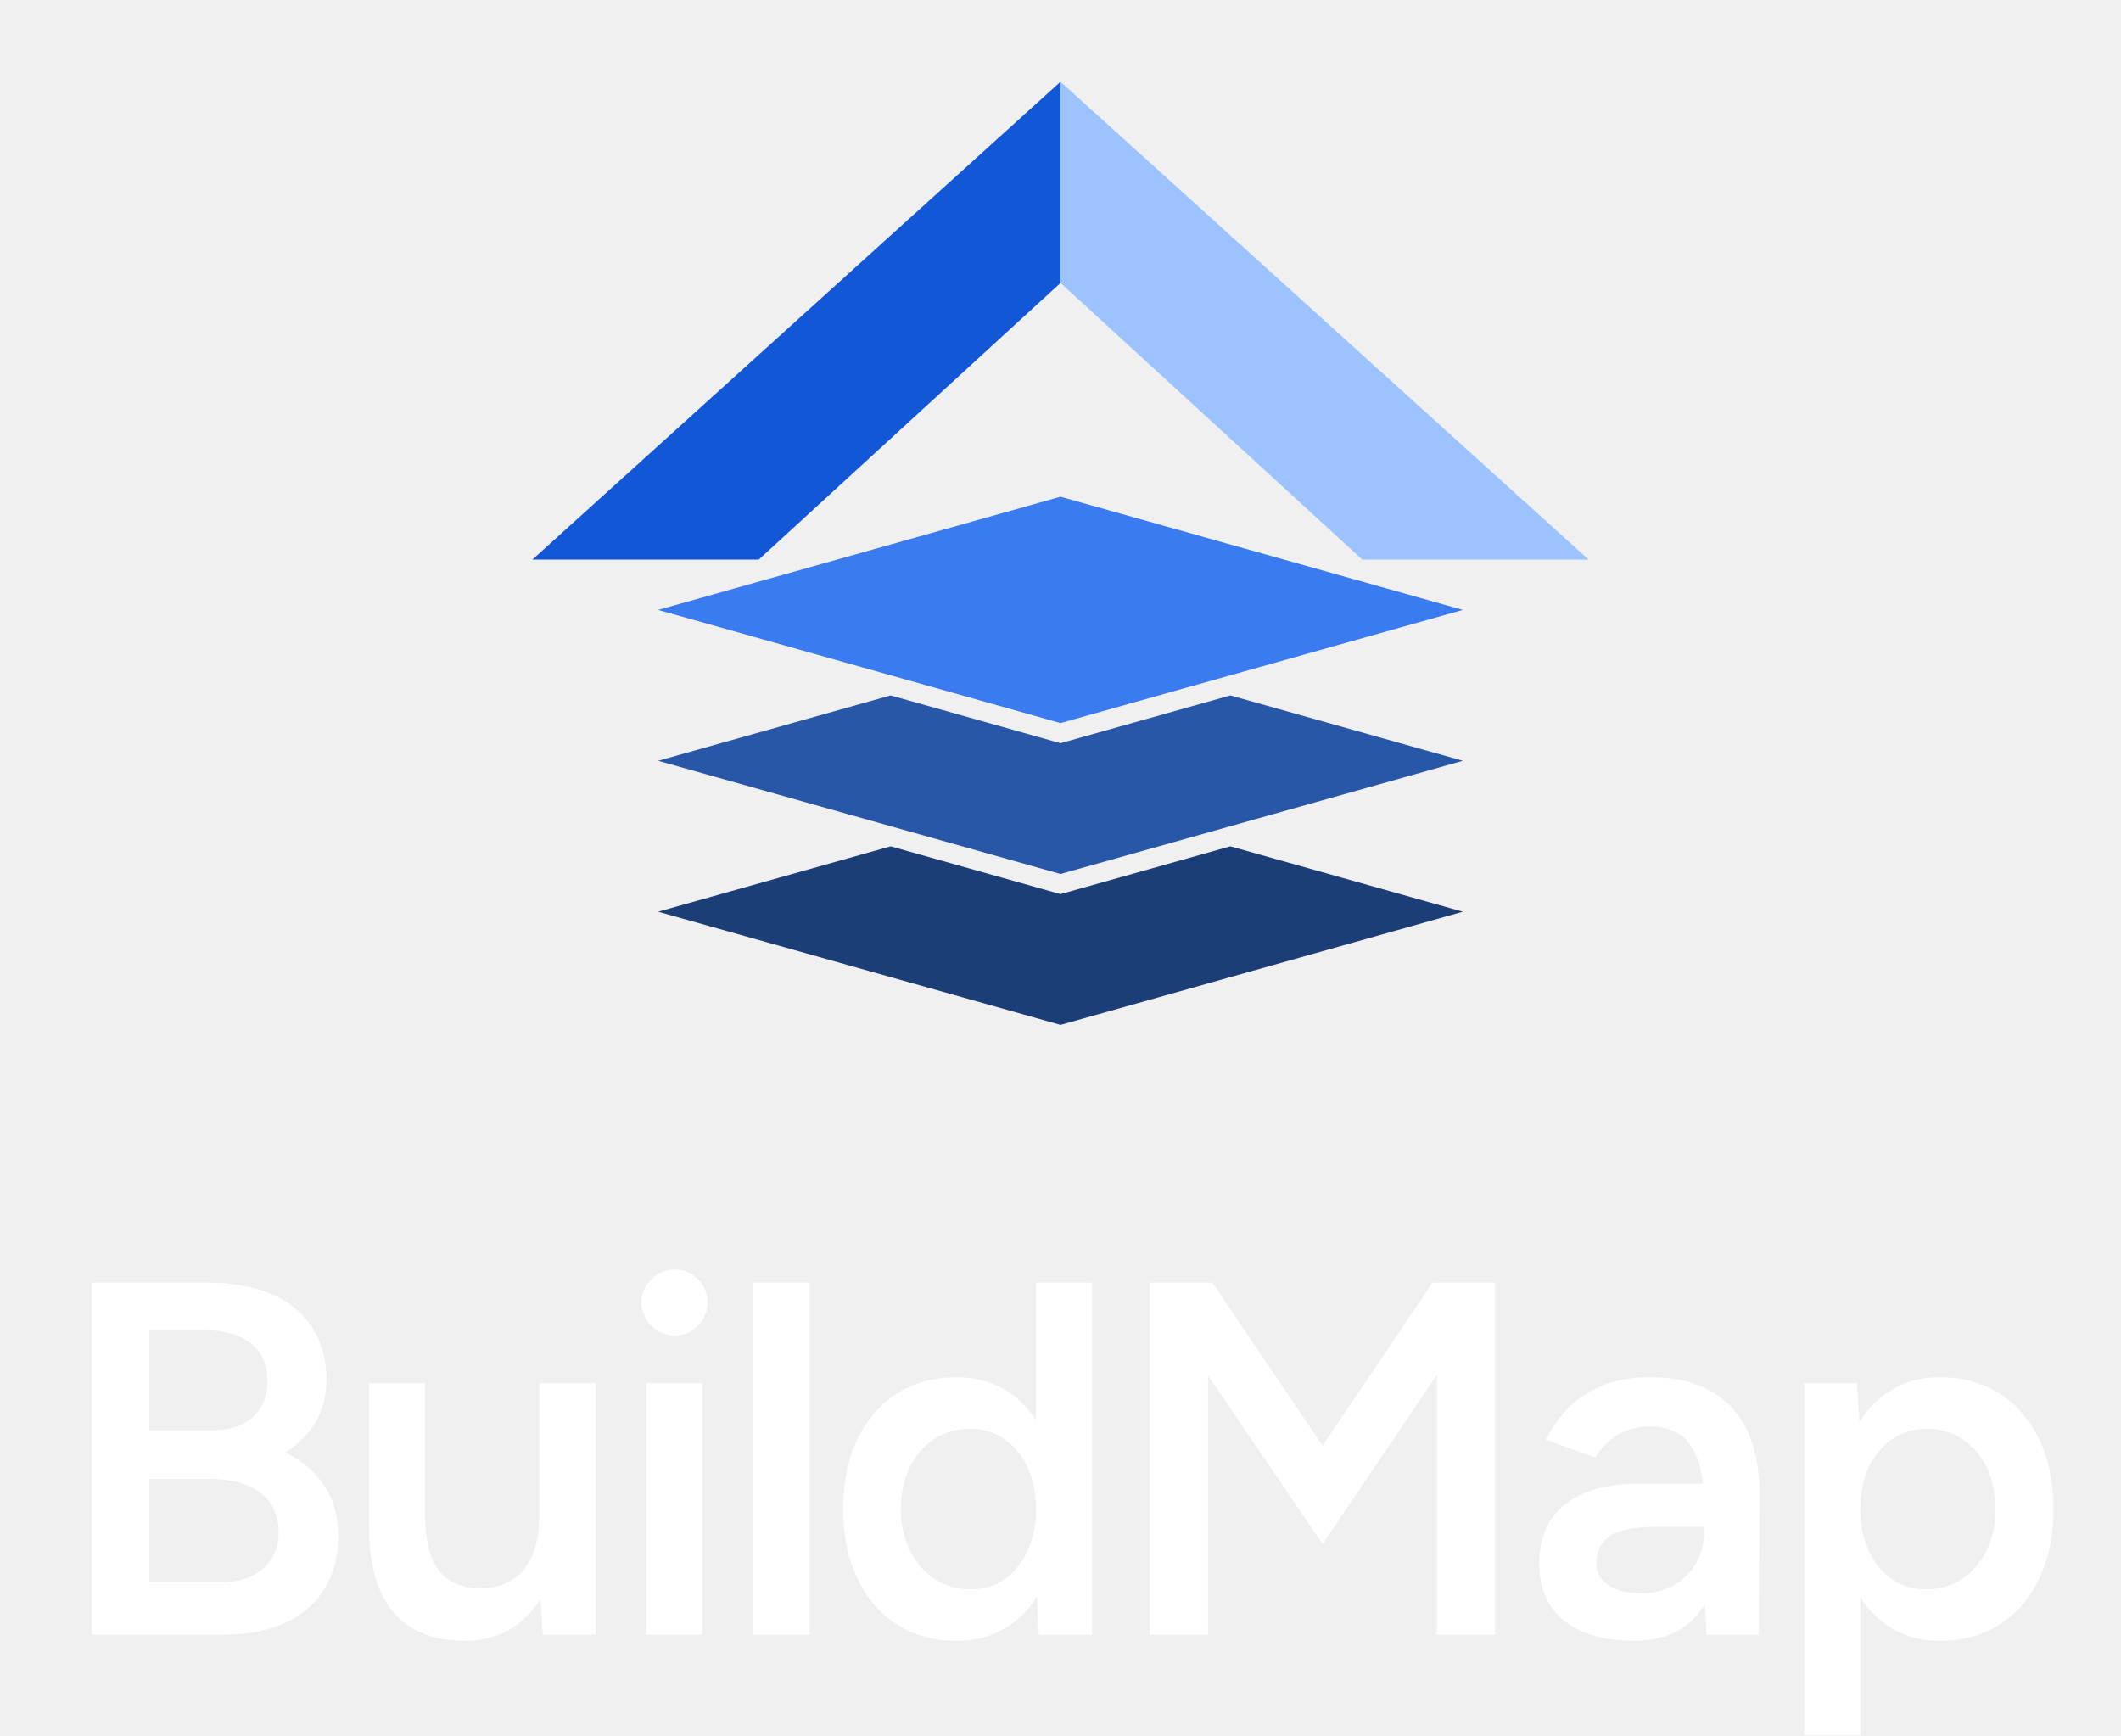
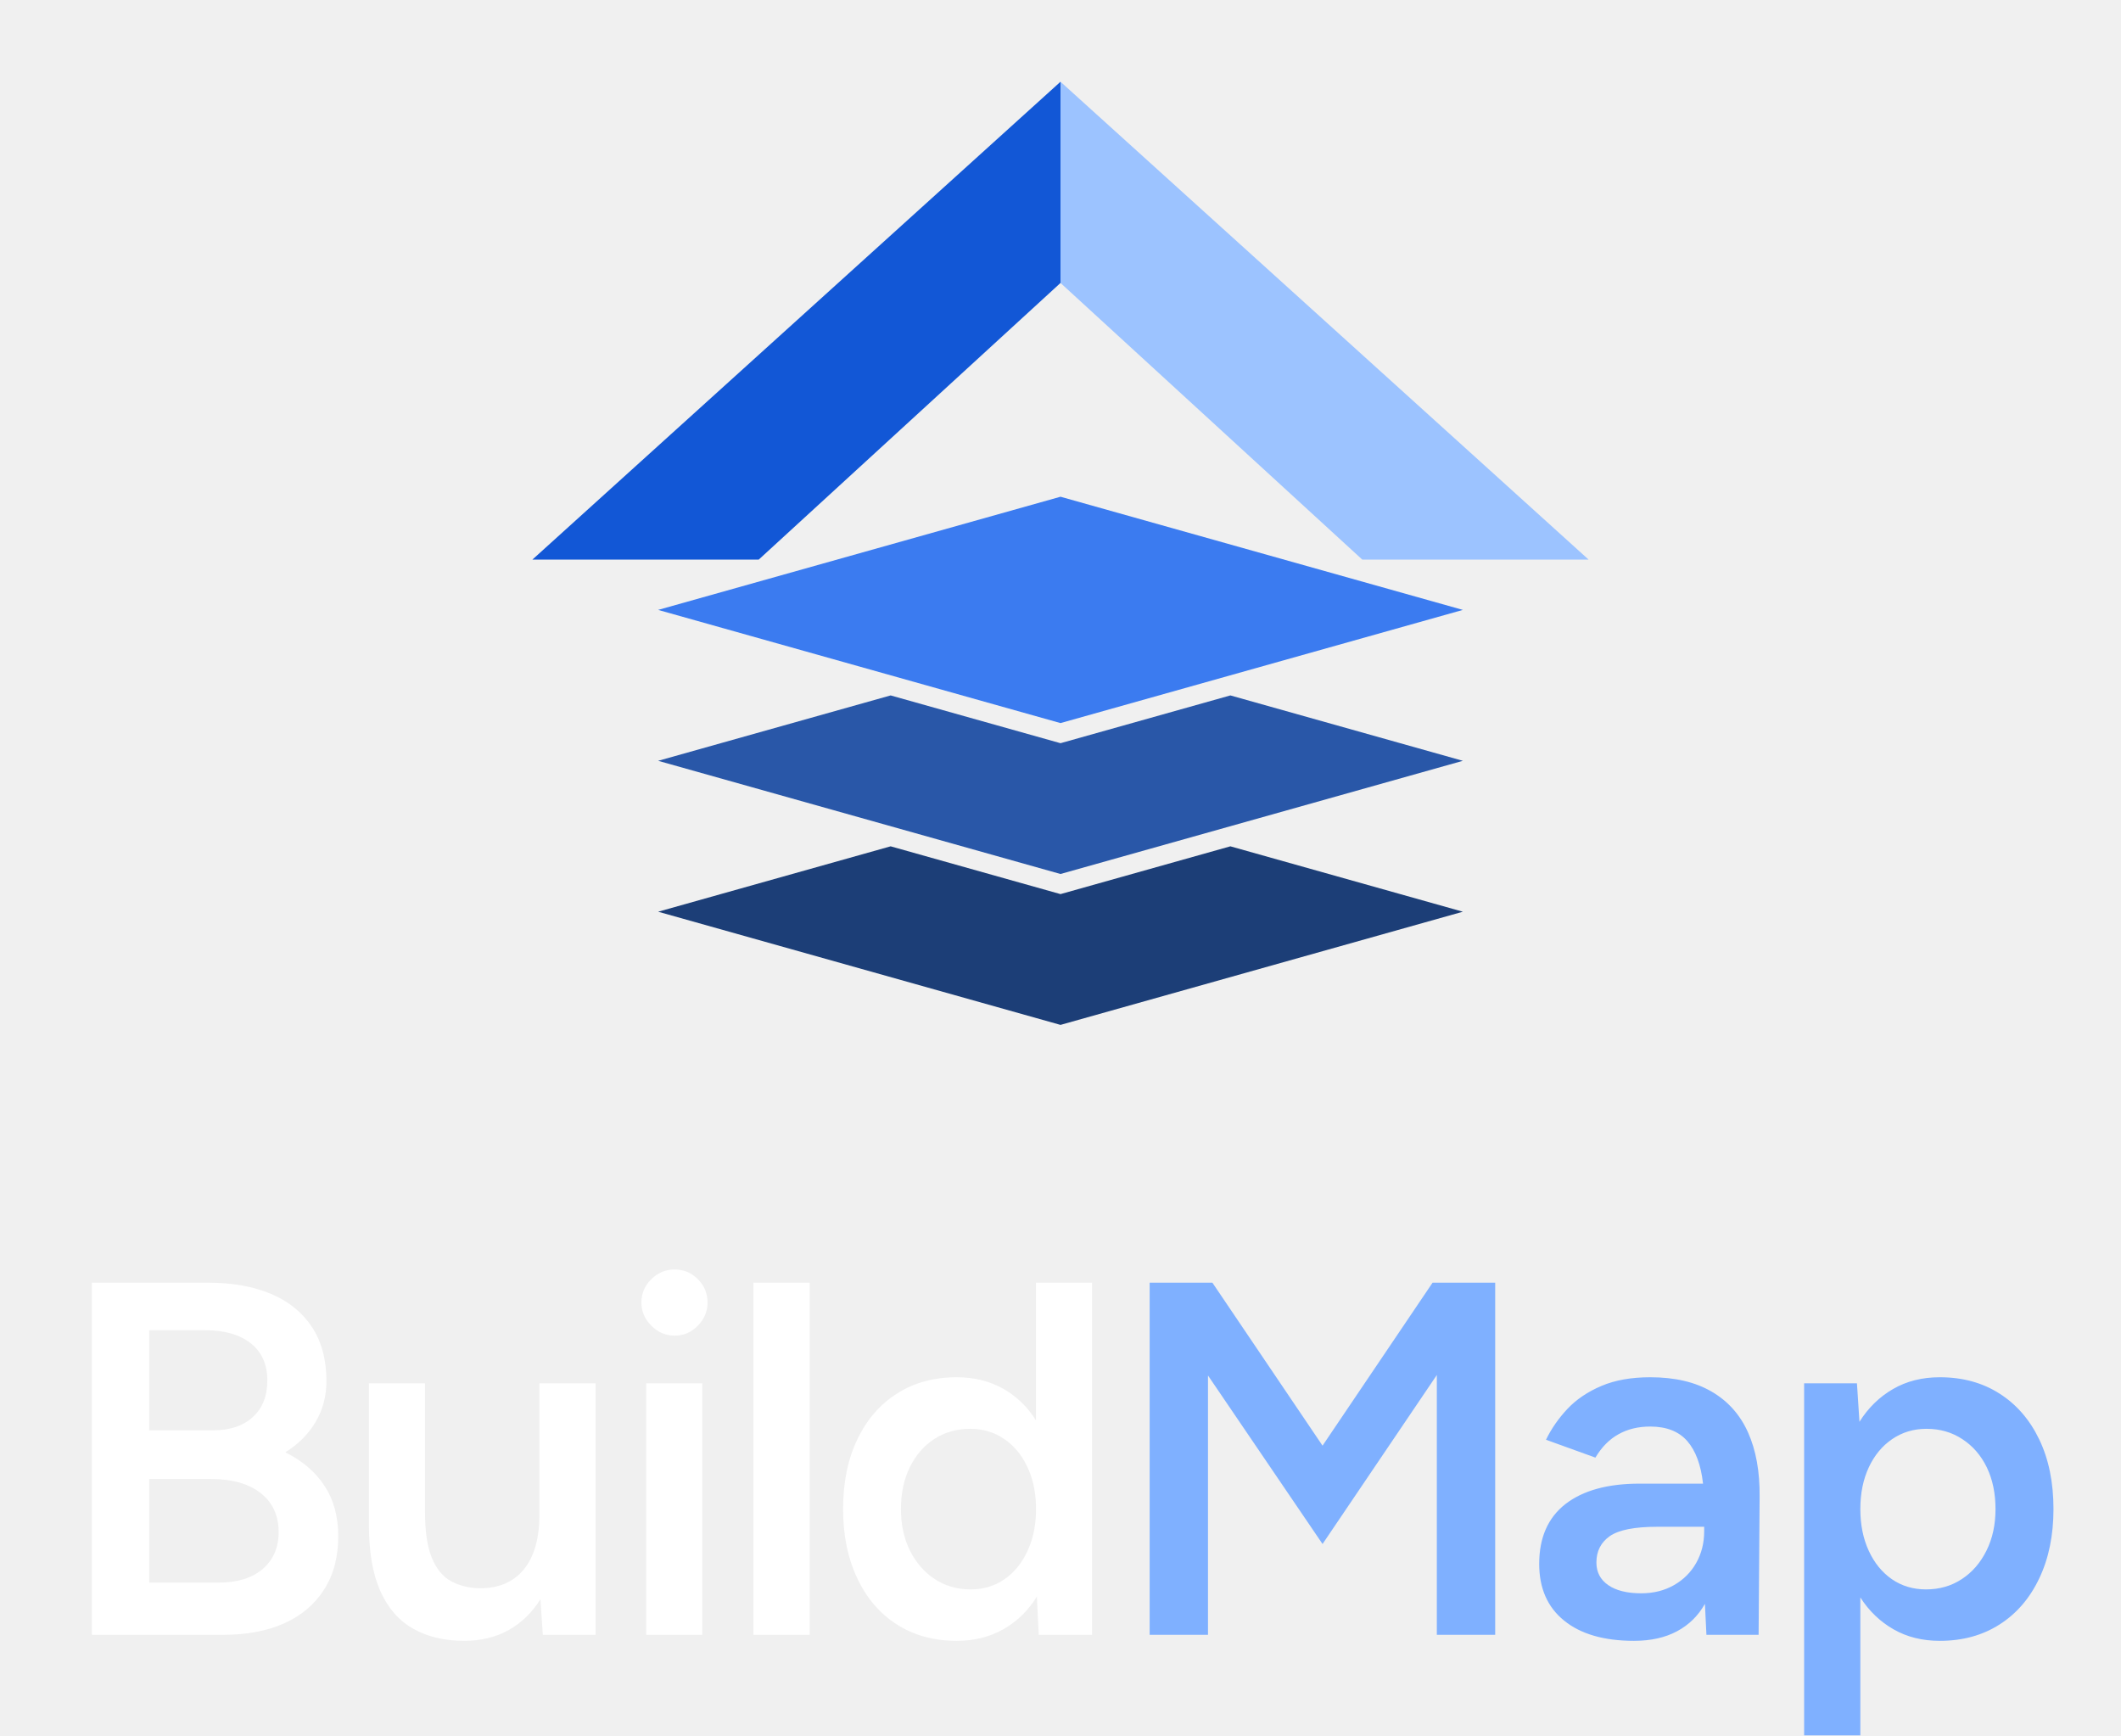
<svg xmlns="http://www.w3.org/2000/svg" viewBox="0 0 168.68 138" role="img" aria-label="BuildMap">
  <g transform="translate(34.34 0.5)">
    <path d="M50 6L8 44H26L50 22Z" fill="#1257D6" />
    <path d="M50 6L92 44H74L50 22Z" fill="#9CC3FF" />
    <path d="M50 39L82 48L50 57L18 48Z" fill="#3B7BF0" />
    <path d="M18 60L36.49 54.8L50 58.6L63.51 54.8L82 60L50 69Z" fill="#2957A8" />
    <path d="M18 72L36.49 66.8L50 70.6L63.51 66.8L82 72L50 81Z" fill="#1C3E77" />
  </g>
  <g transform="translate(4 130)">
-     <path d="M3.31 0V-28H12.55Q15.42 -28 17.53 -27.12Q19.63 -26.24 20.8 -24.49Q21.96 -22.74 21.96 -20.18Q21.96 -18.37 21.1 -16.93Q20.25 -15.48 18.69 -14.51Q20.72 -13.51 21.81 -11.84Q22.9 -10.18 22.9 -7.84Q22.9 -5.34 21.77 -3.59Q20.65 -1.83 18.6 -0.91Q16.56 0 13.77 0ZM7.87 -4.15H13.39Q15.62 -4.15 16.89 -5.23Q18.16 -6.32 18.16 -8.17Q18.16 -10.15 16.73 -11.27Q15.3 -12.39 12.77 -12.39H7.87ZM7.87 -16.26H12.94Q14.95 -16.26 16.1 -17.31Q17.26 -18.36 17.26 -20.23Q17.26 -22.14 15.94 -23.18Q14.63 -24.22 12.32 -24.22H7.87ZM32.92 0.48Q30.57 0.48 28.87 -0.48Q27.17 -1.43 26.25 -3.47Q25.34 -5.5 25.34 -8.72V-20H29.8V-9.76Q29.8 -7.39 30.36 -6.08Q30.91 -4.77 31.9 -4.25Q32.89 -3.72 34.15 -3.7Q36.43 -3.69 37.67 -5.21Q38.9 -6.73 38.9 -9.57V-20H43.37V0H39.17L38.98 -2.83Q38 -1.25 36.46 -0.38Q34.92 0.48 32.92 0.48ZM47.39 0V-20H51.85V0ZM49.64 -23.79Q48.59 -23.79 47.8 -24.58Q47.01 -25.37 47.01 -26.42Q47.01 -27.51 47.8 -28.28Q48.59 -29.05 49.64 -29.05Q50.73 -29.05 51.5 -28.28Q52.27 -27.51 52.27 -26.42Q52.27 -25.37 51.5 -24.58Q50.73 -23.79 49.64 -23.79ZM55.92 0V-28H60.39V0ZM72.09 0.48Q69.36 0.48 67.33 -0.82Q65.3 -2.11 64.18 -4.49Q63.05 -6.86 63.05 -10Q63.05 -13.18 64.18 -15.53Q65.3 -17.89 67.33 -19.18Q69.36 -20.48 72.09 -20.48Q74.15 -20.48 75.76 -19.58Q77.37 -18.68 78.39 -17.05V-28H82.85V0H78.61L78.46 -3.04Q77.44 -1.38 75.81 -0.45Q74.18 0.48 72.09 0.48ZM73.19 -3.61Q74.68 -3.61 75.83 -4.38Q76.99 -5.16 77.66 -6.55Q78.34 -7.94 78.39 -9.7V-10.28Q78.34 -12.06 77.66 -13.44Q76.99 -14.82 75.82 -15.6Q74.66 -16.38 73.15 -16.38Q71.55 -16.38 70.3 -15.57Q69.06 -14.76 68.35 -13.31Q67.65 -11.87 67.65 -10Q67.65 -8.13 68.37 -6.69Q69.1 -5.24 70.34 -4.43Q71.59 -3.61 73.19 -3.61ZM87.43 0V-28H92.42L101.18 -15.04L109.93 -28H114.91V0H110.27V-20.66L101.18 -7.22L92.07 -20.62V0ZM125.95 0.48Q122.37 0.48 120.39 -1.13Q118.41 -2.73 118.41 -5.64Q118.41 -8.77 120.5 -10.4Q122.6 -12.02 126.38 -12.02H131.44Q131.19 -14.25 130.19 -15.4Q129.18 -16.56 127.24 -16.56Q125.81 -16.56 124.72 -15.95Q123.63 -15.35 122.88 -14.09L118.95 -15.51Q119.59 -16.83 120.66 -17.97Q121.73 -19.1 123.36 -19.79Q124.98 -20.48 127.24 -20.48Q130.17 -20.48 132.12 -19.34Q134.07 -18.21 135.02 -16.09Q135.97 -13.97 135.94 -10.98L135.86 0H131.71L131.59 -2.46Q130.79 -1.04 129.37 -0.28Q127.95 0.48 125.95 0.48ZM126.53 -3.3Q127.99 -3.3 129.13 -3.95Q130.27 -4.6 130.9 -5.72Q131.53 -6.84 131.53 -8.22V-8.59H127.79Q125.11 -8.59 124.03 -7.85Q122.96 -7.1 122.96 -5.75Q122.96 -4.6 123.9 -3.95Q124.84 -3.3 126.53 -3.3ZM139.48 8V-20H143.68L143.88 -16.94Q144.94 -18.62 146.56 -19.55Q148.17 -20.48 150.27 -20.48Q152.99 -20.48 155.02 -19.18Q157.05 -17.89 158.18 -15.53Q159.31 -13.18 159.31 -10Q159.31 -6.86 158.18 -4.49Q157.05 -2.11 155.02 -0.82Q152.99 0.48 150.27 0.48Q148.19 0.48 146.6 -0.43Q145 -1.34 143.95 -2.97V8ZM149.17 -3.61Q150.78 -3.61 152.02 -4.43Q153.26 -5.24 153.98 -6.69Q154.7 -8.13 154.7 -10Q154.7 -11.87 154.01 -13.31Q153.31 -14.75 152.06 -15.56Q150.82 -16.38 149.21 -16.38Q147.68 -16.38 146.48 -15.56Q145.29 -14.75 144.62 -13.31Q143.95 -11.87 143.95 -10Q143.95 -8.13 144.62 -6.68Q145.28 -5.24 146.46 -4.42Q147.64 -3.61 149.17 -3.61Z" fill="#FFFFFF" />
+     <path d="M3.31 0V-28H12.55Q15.42 -28 17.53 -27.12Q19.63 -26.24 20.8 -24.49Q21.96 -22.74 21.96 -20.18Q21.96 -18.37 21.1 -16.93Q20.25 -15.48 18.69 -14.51Q20.72 -13.51 21.81 -11.84Q22.9 -10.18 22.9 -7.84Q22.9 -5.34 21.77 -3.59Q20.65 -1.83 18.6 -0.91Q16.56 0 13.77 0ZM7.87 -4.15H13.39Q15.62 -4.15 16.89 -5.23Q18.16 -6.32 18.16 -8.17Q18.16 -10.15 16.73 -11.27Q15.3 -12.39 12.77 -12.39H7.87ZM7.87 -16.26H12.94Q14.95 -16.26 16.1 -17.31Q17.26 -18.36 17.26 -20.23Q17.26 -22.14 15.94 -23.18Q14.63 -24.22 12.32 -24.22H7.87ZM32.92 0.48Q30.57 0.48 28.87 -0.48Q27.17 -1.43 26.25 -3.47Q25.34 -5.5 25.34 -8.72V-20H29.8V-9.76Q29.8 -7.39 30.36 -6.08Q30.91 -4.77 31.9 -4.25Q32.89 -3.72 34.15 -3.7Q36.43 -3.69 37.67 -5.21Q38.9 -6.73 38.9 -9.57V-20H43.37V0H39.17L38.98 -2.83Q38 -1.25 36.46 -0.38Q34.92 0.48 32.92 0.48ZM47.39 0V-20H51.85V0ZM49.64 -23.79Q48.59 -23.79 47.8 -24.58Q47.01 -25.37 47.01 -26.42Q47.01 -27.51 47.8 -28.28Q48.59 -29.05 49.64 -29.05Q50.73 -29.05 51.5 -28.28Q52.27 -27.51 52.27 -26.42Q52.27 -25.37 51.5 -24.58Q50.73 -23.79 49.64 -23.79ZM55.92 0V-28H60.39V0ZM72.09 0.48Q69.36 0.48 67.33 -0.82Q65.3 -2.11 64.18 -4.49Q63.05 -6.86 63.05 -10Q63.05 -13.18 64.18 -15.53Q65.3 -17.89 67.33 -19.18Q69.36 -20.48 72.09 -20.48Q74.15 -20.48 75.76 -19.58Q77.37 -18.68 78.39 -17.05V-28H82.85V0H78.61L78.46 -3.04Q77.44 -1.38 75.81 -0.45Q74.18 0.48 72.09 0.48ZM73.19 -3.61Q74.68 -3.61 75.83 -4.38Q76.99 -5.16 77.66 -6.55Q78.34 -7.94 78.39 -9.7V-10.28Q78.34 -12.06 77.66 -13.44Q76.99 -14.82 75.82 -15.6Q74.66 -16.38 73.15 -16.38Q71.55 -16.38 70.3 -15.57Q69.06 -14.76 68.35 -13.31Q67.65 -11.87 67.65 -10Q67.65 -8.13 68.37 -6.69Q69.1 -5.24 70.34 -4.43Q71.59 -3.61 73.19 -3.61Z" fill="#FFFFFF" />
+     <path d="M87.43 0V-28H92.42L101.18 -15.04L109.93 -28H114.91V0H110.27V-20.66L101.18 -7.22L92.07 -20.62V0ZM125.95 0.48Q122.37 0.48 120.39 -1.13Q118.41 -2.73 118.41 -5.64Q118.41 -8.77 120.5 -10.4Q122.6 -12.02 126.38 -12.02H131.44Q131.19 -14.25 130.19 -15.4Q129.18 -16.56 127.24 -16.56Q125.81 -16.56 124.72 -15.95Q123.63 -15.35 122.88 -14.09L118.95 -15.51Q119.59 -16.83 120.66 -17.97Q121.73 -19.1 123.36 -19.79Q124.98 -20.48 127.24 -20.48Q130.17 -20.48 132.12 -19.34Q134.07 -18.21 135.02 -16.09Q135.97 -13.97 135.94 -10.98L135.86 0H131.71L131.59 -2.46Q130.79 -1.04 129.37 -0.28Q127.95 0.48 125.95 0.48ZM126.53 -3.3Q127.99 -3.3 129.13 -3.95Q130.27 -4.6 130.9 -5.72Q131.53 -6.84 131.53 -8.22V-8.59H127.79Q125.11 -8.59 124.03 -7.85Q122.96 -7.1 122.96 -5.75Q122.96 -4.6 123.9 -3.95Q124.84 -3.3 126.53 -3.3ZM139.48 8V-20H143.68L143.88 -16.94Q144.94 -18.62 146.56 -19.55Q148.17 -20.48 150.27 -20.48Q152.99 -20.48 155.02 -19.18Q157.05 -17.89 158.18 -15.53Q159.31 -13.18 159.31 -10Q159.31 -6.86 158.18 -4.49Q157.05 -2.11 155.02 -0.82Q152.99 0.48 150.27 0.48Q148.19 0.48 146.6 -0.43Q145 -1.34 143.95 -2.97V8ZM149.17 -3.61Q150.78 -3.61 152.02 -4.43Q153.26 -5.24 153.98 -6.69Q154.7 -8.13 154.7 -10Q154.7 -11.87 154.01 -13.31Q153.31 -14.75 152.06 -15.56Q150.82 -16.38 149.21 -16.38Q147.68 -16.38 146.48 -15.56Q145.29 -14.75 144.62 -13.31Q143.95 -11.87 143.95 -10Q143.95 -8.13 144.62 -6.68Q145.28 -5.24 146.46 -4.42Q147.64 -3.61 149.17 -3.61Z" fill="#7FB0FF" />
  </g>
</svg>
